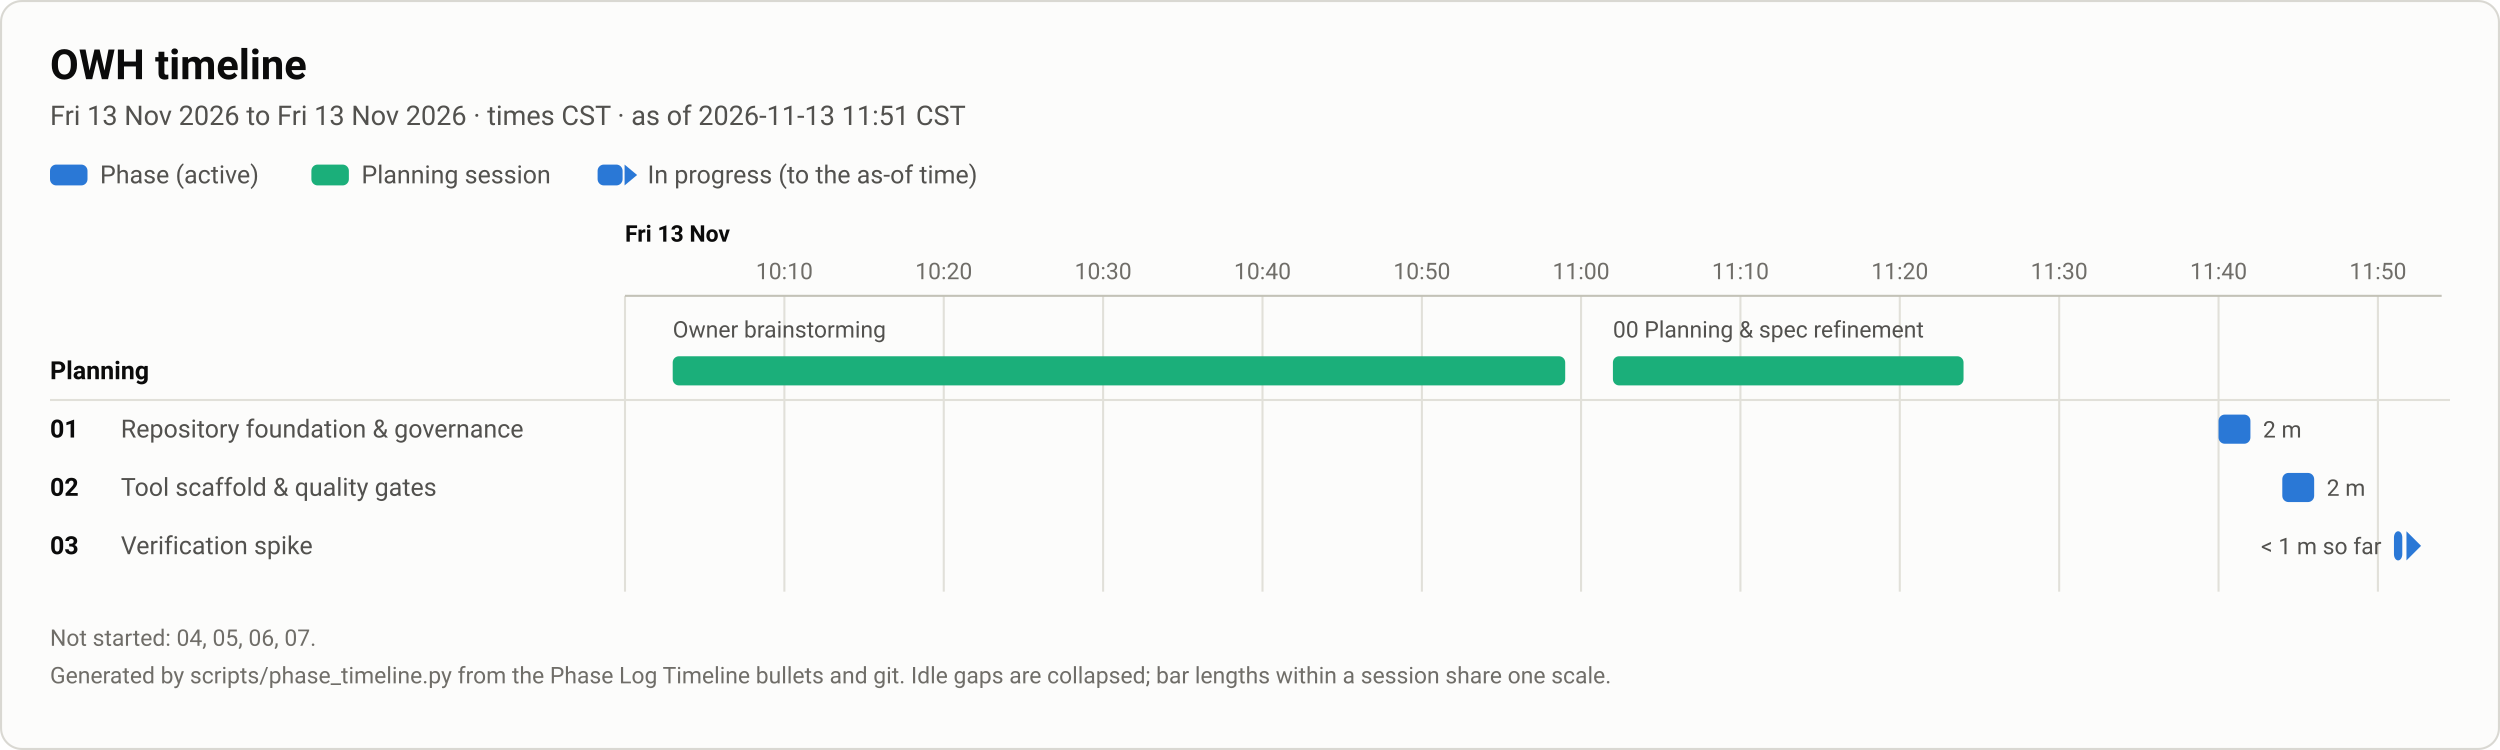
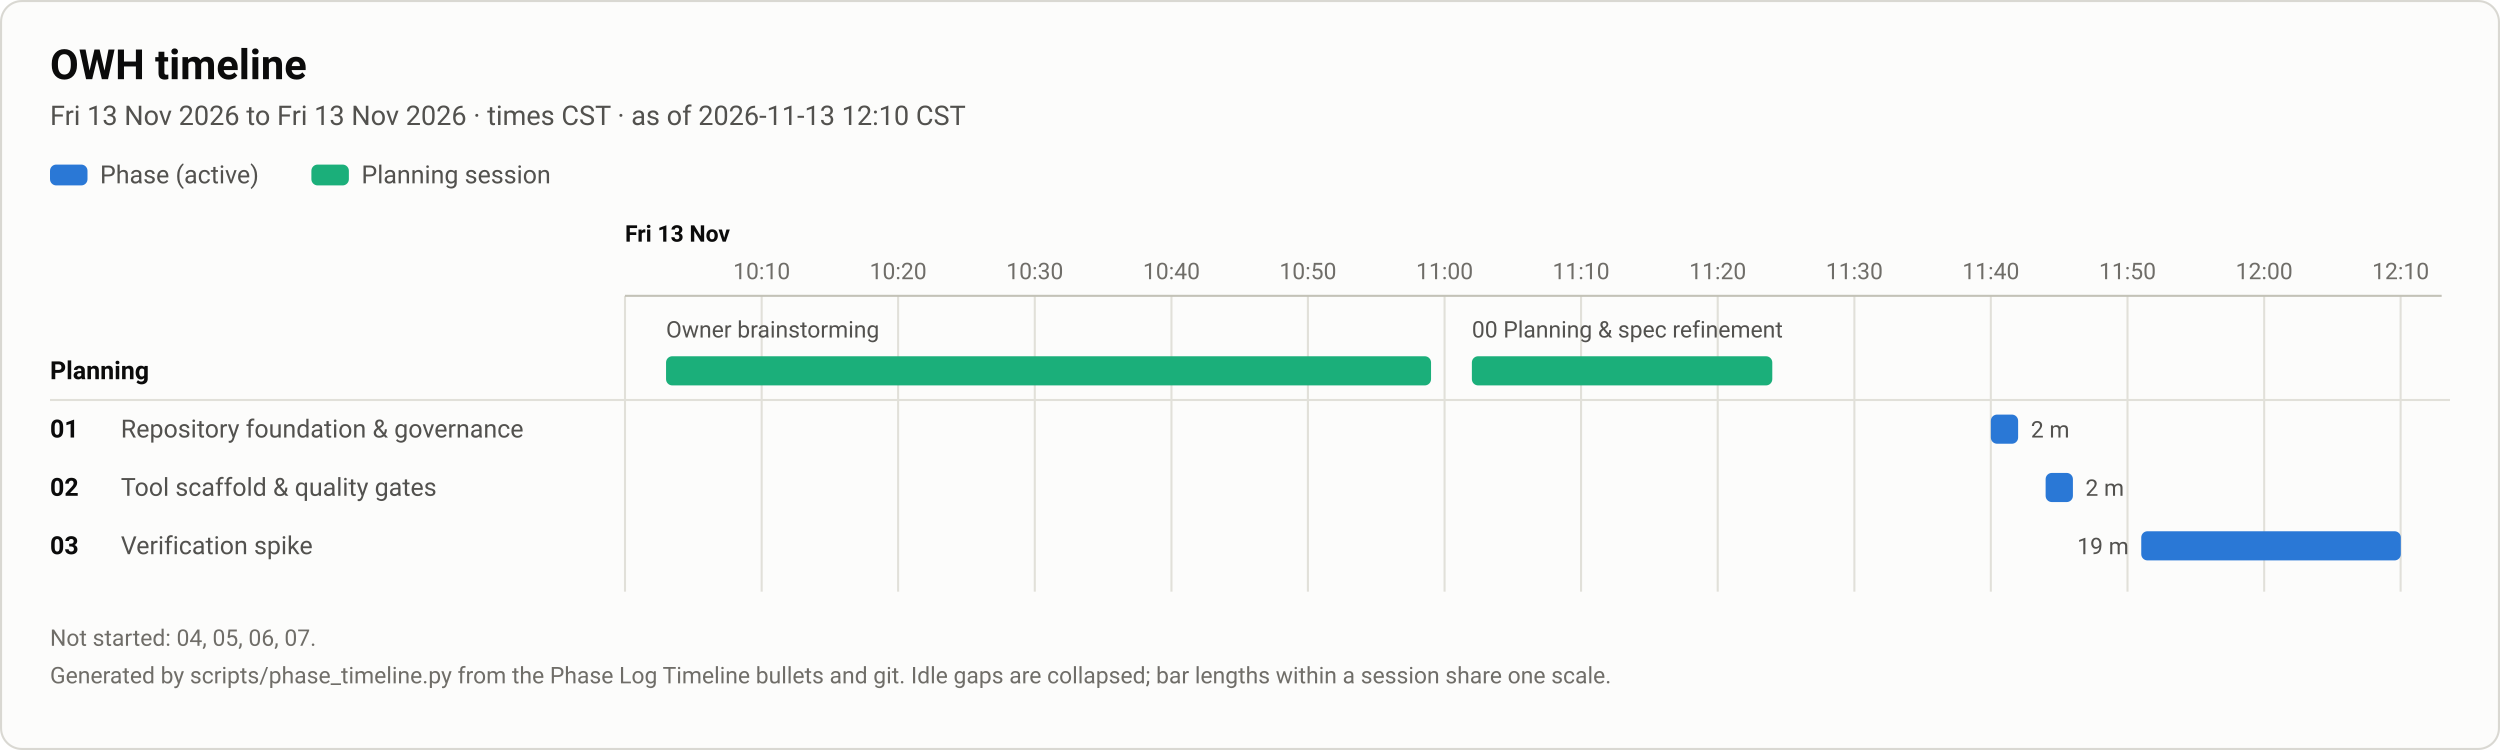
<svg xmlns="http://www.w3.org/2000/svg" width="1200" height="360" viewBox="0 0 1200 360" role="img" aria-labelledby="tl-title tl-desc" font-family="system-ui, -apple-system, &quot;Segoe UI&quot;, Roboto, sans-serif" data-timeline-format="1">
  <style>.card{fill:#fcfcfb;stroke:#d9d8d2}.t1{fill:#0b0b0b}.t2{fill:#52514e}.t3{fill:#6f6d68}.grid{stroke:#e1e0d9}.axis{stroke:#c3c2b7}.brk{fill:#f1f0ec}.brke{stroke:#c3c2b7;fill:none}.ph{fill:#2a78d6}.pl{fill:#1baf7a}.tail{stroke:#2a78d6}.tailpl{stroke:#1baf7a}.hb{fill:#fbe1d6}.hl{stroke:#eb6834}.wo{stroke:#eb6834;fill:none}.ap{stroke:#0b0b0b;fill:none}.sep{stroke:#e1e0d9}text{font-variant-numeric:tabular-nums}@media (prefers-color-scheme: dark){.card{fill:#1a1a19;stroke:#3a3a37}.t1{fill:#f0efec}.t2{fill:#c3c2b7}.t3{fill:#a3a19a}.grid{stroke:#2c2c2a}.axis{stroke:#4a4a46}.brk{fill:#262624}.brke{stroke:#4a4a46;fill:none}.ph{fill:#3987e5}.pl{fill:#199e70}.tail{stroke:#3987e5}.tailpl{stroke:#199e70}.hb{fill:#4a2a1c}.hl{stroke:#d95926}.wo{stroke:#d95926;fill:none}.ap{stroke:#f0efec;fill:none}.sep{stroke:#2c2c2a}}</style>
  <defs>
    <pattern id="tl-hatch" patternUnits="userSpaceOnUse" width="6" height="6" patternTransform="rotate(45)">
      <rect class="hb" width="6" height="6" />
      <line class="hl" x1="1.5" y1="0" x2="1.5" y2="6" stroke-width="2.4" />
    </pattern>
  </defs>
  <rect class="card" x="0.5" y="0.5" width="1199" height="359" rx="10" />
  <text class="t1" x="24" y="38" font-size="20" font-weight="600">OWH timeline</text>
-   <text class="t2" x="24" y="60" font-size="13">Fri 13 Nov 2026 to Fri 13 Nov 2026 · times CST · as of 2026-11-13 11:51 CST</text>
+   <text class="t2" x="24" y="60" font-size="13">Fri 13 Nov 2026 to Fri 13 Nov 2026 · times CST · as of 2026-11-13 12:10 CST</text>
  <rect class="ph" x="24.0" y="79" width="18" height="10" rx="3" />
  <text class="t2" x="48" y="88" font-size="12">Phase (active)</text>
  <rect class="pl" x="149.462" y="79" width="18" height="10" rx="3" />
  <text class="t2" x="173.5" y="88" font-size="12">Planning session</text>
-   <rect class="ph" x="286.848" y="79" width="12" height="10" rx="3" />
-   <path class="ph" d="M299.8 79l6 5l-6 5z" />
-   <text class="t2" x="310.8" y="88" font-size="12">In progress (to the as-of time)</text>
  <text class="t1" x="300" y="116" font-size="11" font-weight="600">Fri 13 Nov</text>
  <line class="grid" x1="300" x2="300" y1="142" y2="284" stroke-width="1" />
-   <line class="grid" x1="376.5" x2="376.5" y1="142" y2="284" stroke-width="1" />
-   <text class="t3" x="376.5" y="134" font-size="11" text-anchor="middle">10:10</text>
-   <line class="grid" x1="453" x2="453" y1="142" y2="284" stroke-width="1" />
-   <text class="t3" x="453" y="134" font-size="11" text-anchor="middle">10:20</text>
-   <line class="grid" x1="529.5" x2="529.5" y1="142" y2="284" stroke-width="1" />
-   <text class="t3" x="529.5" y="134" font-size="11" text-anchor="middle">10:30</text>
-   <line class="grid" x1="606" x2="606" y1="142" y2="284" stroke-width="1" />
-   <text class="t3" x="606" y="134" font-size="11" text-anchor="middle">10:40</text>
-   <line class="grid" x1="682.5" x2="682.5" y1="142" y2="284" stroke-width="1" />
-   <text class="t3" x="682.5" y="134" font-size="11" text-anchor="middle">10:50</text>
+   <line class="grid" x1="365.6" x2="365.6" y1="142" y2="284" stroke-width="1" />
+   <text class="t3" x="365.6" y="134" font-size="11" text-anchor="middle">10:10</text>
+   <line class="grid" x1="431.1" x2="431.1" y1="142" y2="284" stroke-width="1" />
+   <text class="t3" x="431.1" y="134" font-size="11" text-anchor="middle">10:20</text>
+   <line class="grid" x1="496.7" x2="496.7" y1="142" y2="284" stroke-width="1" />
+   <text class="t3" x="496.7" y="134" font-size="11" text-anchor="middle">10:30</text>
+   <line class="grid" x1="562.3" x2="562.3" y1="142" y2="284" stroke-width="1" />
+   <text class="t3" x="562.3" y="134" font-size="11" text-anchor="middle">10:40</text>
+   <line class="grid" x1="627.8" x2="627.8" y1="142" y2="284" stroke-width="1" />
+   <text class="t3" x="627.8" y="134" font-size="11" text-anchor="middle">10:50</text>
+   <line class="grid" x1="693.4" x2="693.4" y1="142" y2="284" stroke-width="1" />
+   <text class="t3" x="693.4" y="134" font-size="11" text-anchor="middle">11:00</text>
  <line class="grid" x1="758.9" x2="758.9" y1="142" y2="284" stroke-width="1" />
-   <text class="t3" x="758.9" y="134" font-size="11" text-anchor="middle">11:00</text>
-   <line class="grid" x1="835.4" x2="835.4" y1="142" y2="284" stroke-width="1" />
-   <text class="t3" x="835.4" y="134" font-size="11" text-anchor="middle">11:10</text>
-   <line class="grid" x1="911.9" x2="911.9" y1="142" y2="284" stroke-width="1" />
-   <text class="t3" x="911.9" y="134" font-size="11" text-anchor="middle">11:20</text>
-   <line class="grid" x1="988.4" x2="988.4" y1="142" y2="284" stroke-width="1" />
-   <text class="t3" x="988.4" y="134" font-size="11" text-anchor="middle">11:30</text>
-   <line class="grid" x1="1064.9" x2="1064.9" y1="142" y2="284" stroke-width="1" />
-   <text class="t3" x="1064.9" y="134" font-size="11" text-anchor="middle">11:40</text>
-   <line class="grid" x1="1141.4" x2="1141.4" y1="142" y2="284" stroke-width="1" />
-   <text class="t3" x="1141.4" y="134" font-size="11" text-anchor="middle">11:50</text>
+   <text class="t3" x="758.9" y="134" font-size="11" text-anchor="middle">11:10</text>
+   <line class="grid" x1="824.5" x2="824.5" y1="142" y2="284" stroke-width="1" />
+   <text class="t3" x="824.5" y="134" font-size="11" text-anchor="middle">11:20</text>
+   <line class="grid" x1="890.1" x2="890.1" y1="142" y2="284" stroke-width="1" />
+   <text class="t3" x="890.1" y="134" font-size="11" text-anchor="middle">11:30</text>
+   <line class="grid" x1="955.6" x2="955.6" y1="142" y2="284" stroke-width="1" />
+   <text class="t3" x="955.6" y="134" font-size="11" text-anchor="middle">11:40</text>
+   <line class="grid" x1="1021.2" x2="1021.2" y1="142" y2="284" stroke-width="1" />
+   <text class="t3" x="1021.2" y="134" font-size="11" text-anchor="middle">11:50</text>
+   <line class="grid" x1="1086.8" x2="1086.8" y1="142" y2="284" stroke-width="1" />
+   <text class="t3" x="1086.8" y="134" font-size="11" text-anchor="middle">12:00</text>
+   <line class="grid" x1="1152.3" x2="1152.3" y1="142" y2="284" stroke-width="1" />
+   <text class="t3" x="1152.3" y="134" font-size="11" text-anchor="middle">12:10</text>
  <line class="axis" x1="300" x2="1172" y1="142" y2="142" stroke-width="1" />
  <text class="t1" x="24" y="182" font-size="12" font-weight="600">Planning</text>
  <g id="tl-plan1">
-     <rect class="pl" x="322.9" y="171" width="428.4" height="14" rx="3" />
+     <rect class="pl" x="319.7" y="171" width="367.2" height="14" rx="3" />
  </g>
-   <text class="t2" x="322.9" y="162" font-size="11">Owner brainstorming</text>
+   <text class="t2" x="319.7" y="162" font-size="11">Owner brainstorming</text>
  <g id="tl-p00">
-     <rect class="pl" x="774.2" y="171" width="168.3" height="14" rx="3" />
+     <rect class="pl" x="706.5" y="171" width="144.2" height="14" rx="3" />
  </g>
-   <text class="t2" x="774.2" y="162" font-size="11">00 Planning &amp; spec refinement</text>
+   <text class="t2" x="706.5" y="162" font-size="11">00 Planning &amp; spec refinement</text>
  <line class="sep" x1="24" x2="1176" y1="192" y2="192" stroke-width="1" />
  <text class="t1" x="24" y="210" font-size="12" font-weight="600">01</text>
  <text class="t2" x="58" y="210" font-size="12">Repository foundation &amp; governance</text>
  <g id="tl-p01">
-     <rect class="ph" x="1064.9" y="199" width="15.3" height="14" rx="3" />
+     <rect class="ph" x="955.6" y="199" width="13.1" height="14" rx="3" />
  </g>
-   <text class="t2" x="1086.2" y="210" font-size="11">2 m</text>
+   <text class="t2" x="974.8" y="210" font-size="11">2 m</text>
  <text class="t1" x="24" y="238" font-size="12" font-weight="600">02</text>
  <text class="t2" x="58" y="238" font-size="12">Tool scaffold &amp; quality gates</text>
  <g id="tl-p02">
-     <rect class="ph" x="1095.5" y="227" width="15.3" height="14" rx="3" />
+     <rect class="ph" x="981.9" y="227" width="13.1" height="14" rx="3" />
  </g>
-   <text class="t2" x="1116.8" y="238" font-size="11">2 m</text>
+   <text class="t2" x="1001" y="238" font-size="11">2 m</text>
  <text class="t1" x="24" y="266" font-size="12" font-weight="600">03</text>
  <text class="t2" x="58" y="266" font-size="12">Verification spike</text>
  <g id="tl-p03">
-     <rect class="ph" x="1149.1" y="255" width="4" height="14" rx="3" />
-     <path class="ph" d="M1155.1 255l7 7l-7 7z" />
+     <rect class="ph" x="1027.8" y="255" width="124.6" height="14" rx="3" />
  </g>
-   <text class="t2" x="1143.1" y="266" font-size="11" text-anchor="end">&lt; 1 m so far</text>
+   <text class="t2" x="1021.8" y="266" font-size="11" text-anchor="end">19 m</text>
  <text class="t3" x="24" y="310" font-size="11">Not started: 04, 05, 06, 07.</text>
  <text class="t3" x="24" y="328" font-size="11">Generated by scripts/phase_timeline.py from the Phase Log Timeline bullets and git. Idle gaps are collapsed; bar lengths within a session share one scale.</text>
</svg>
